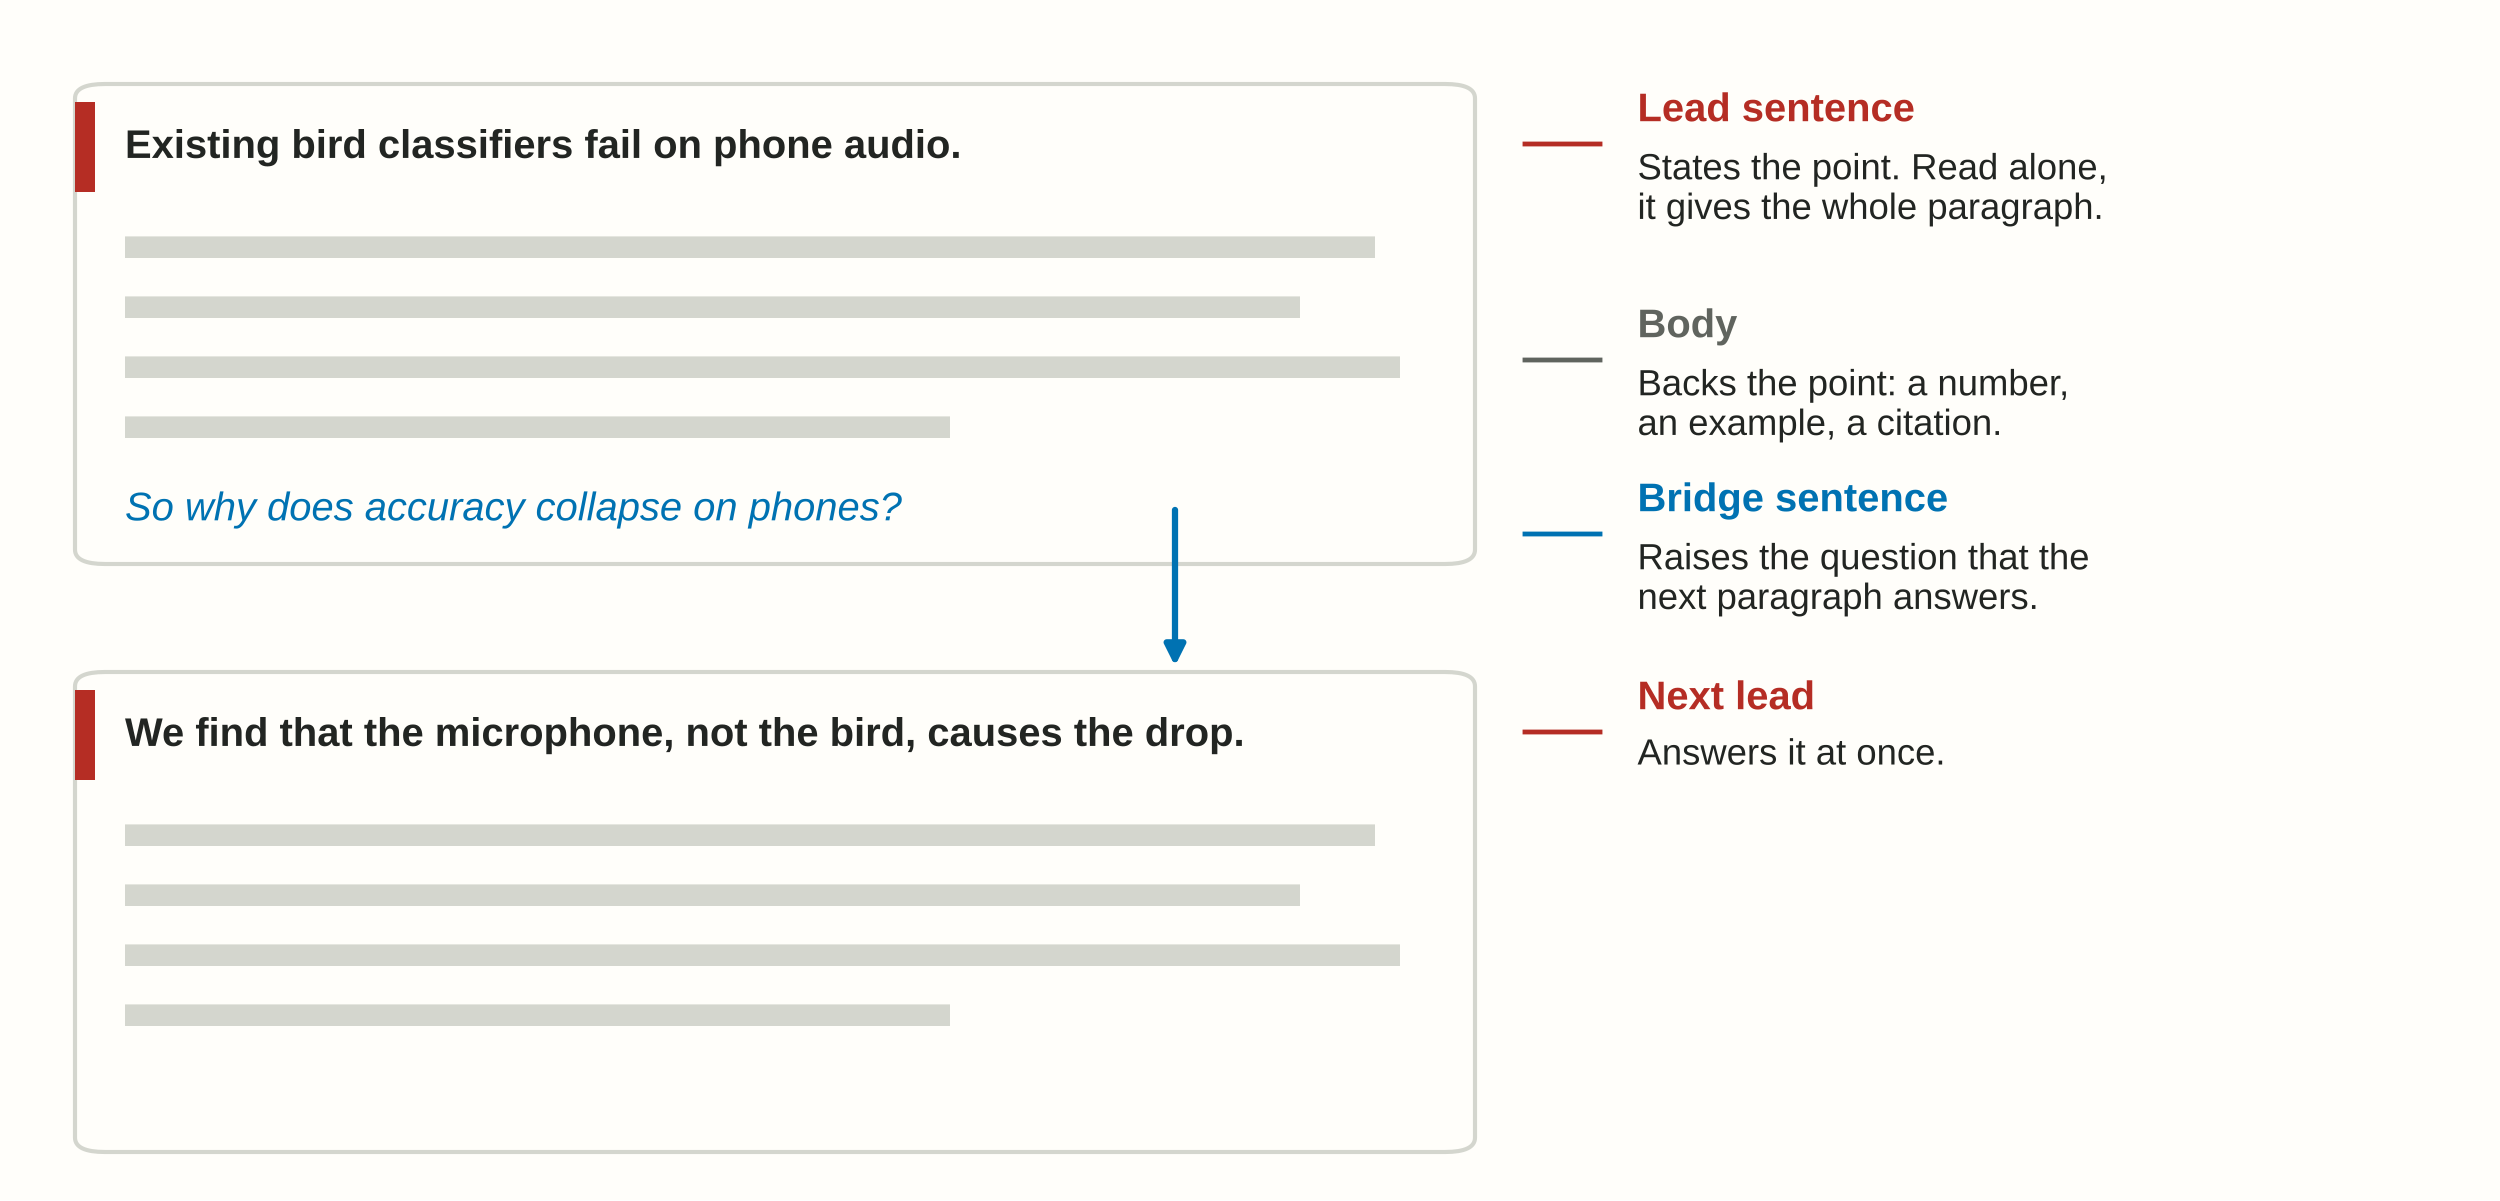
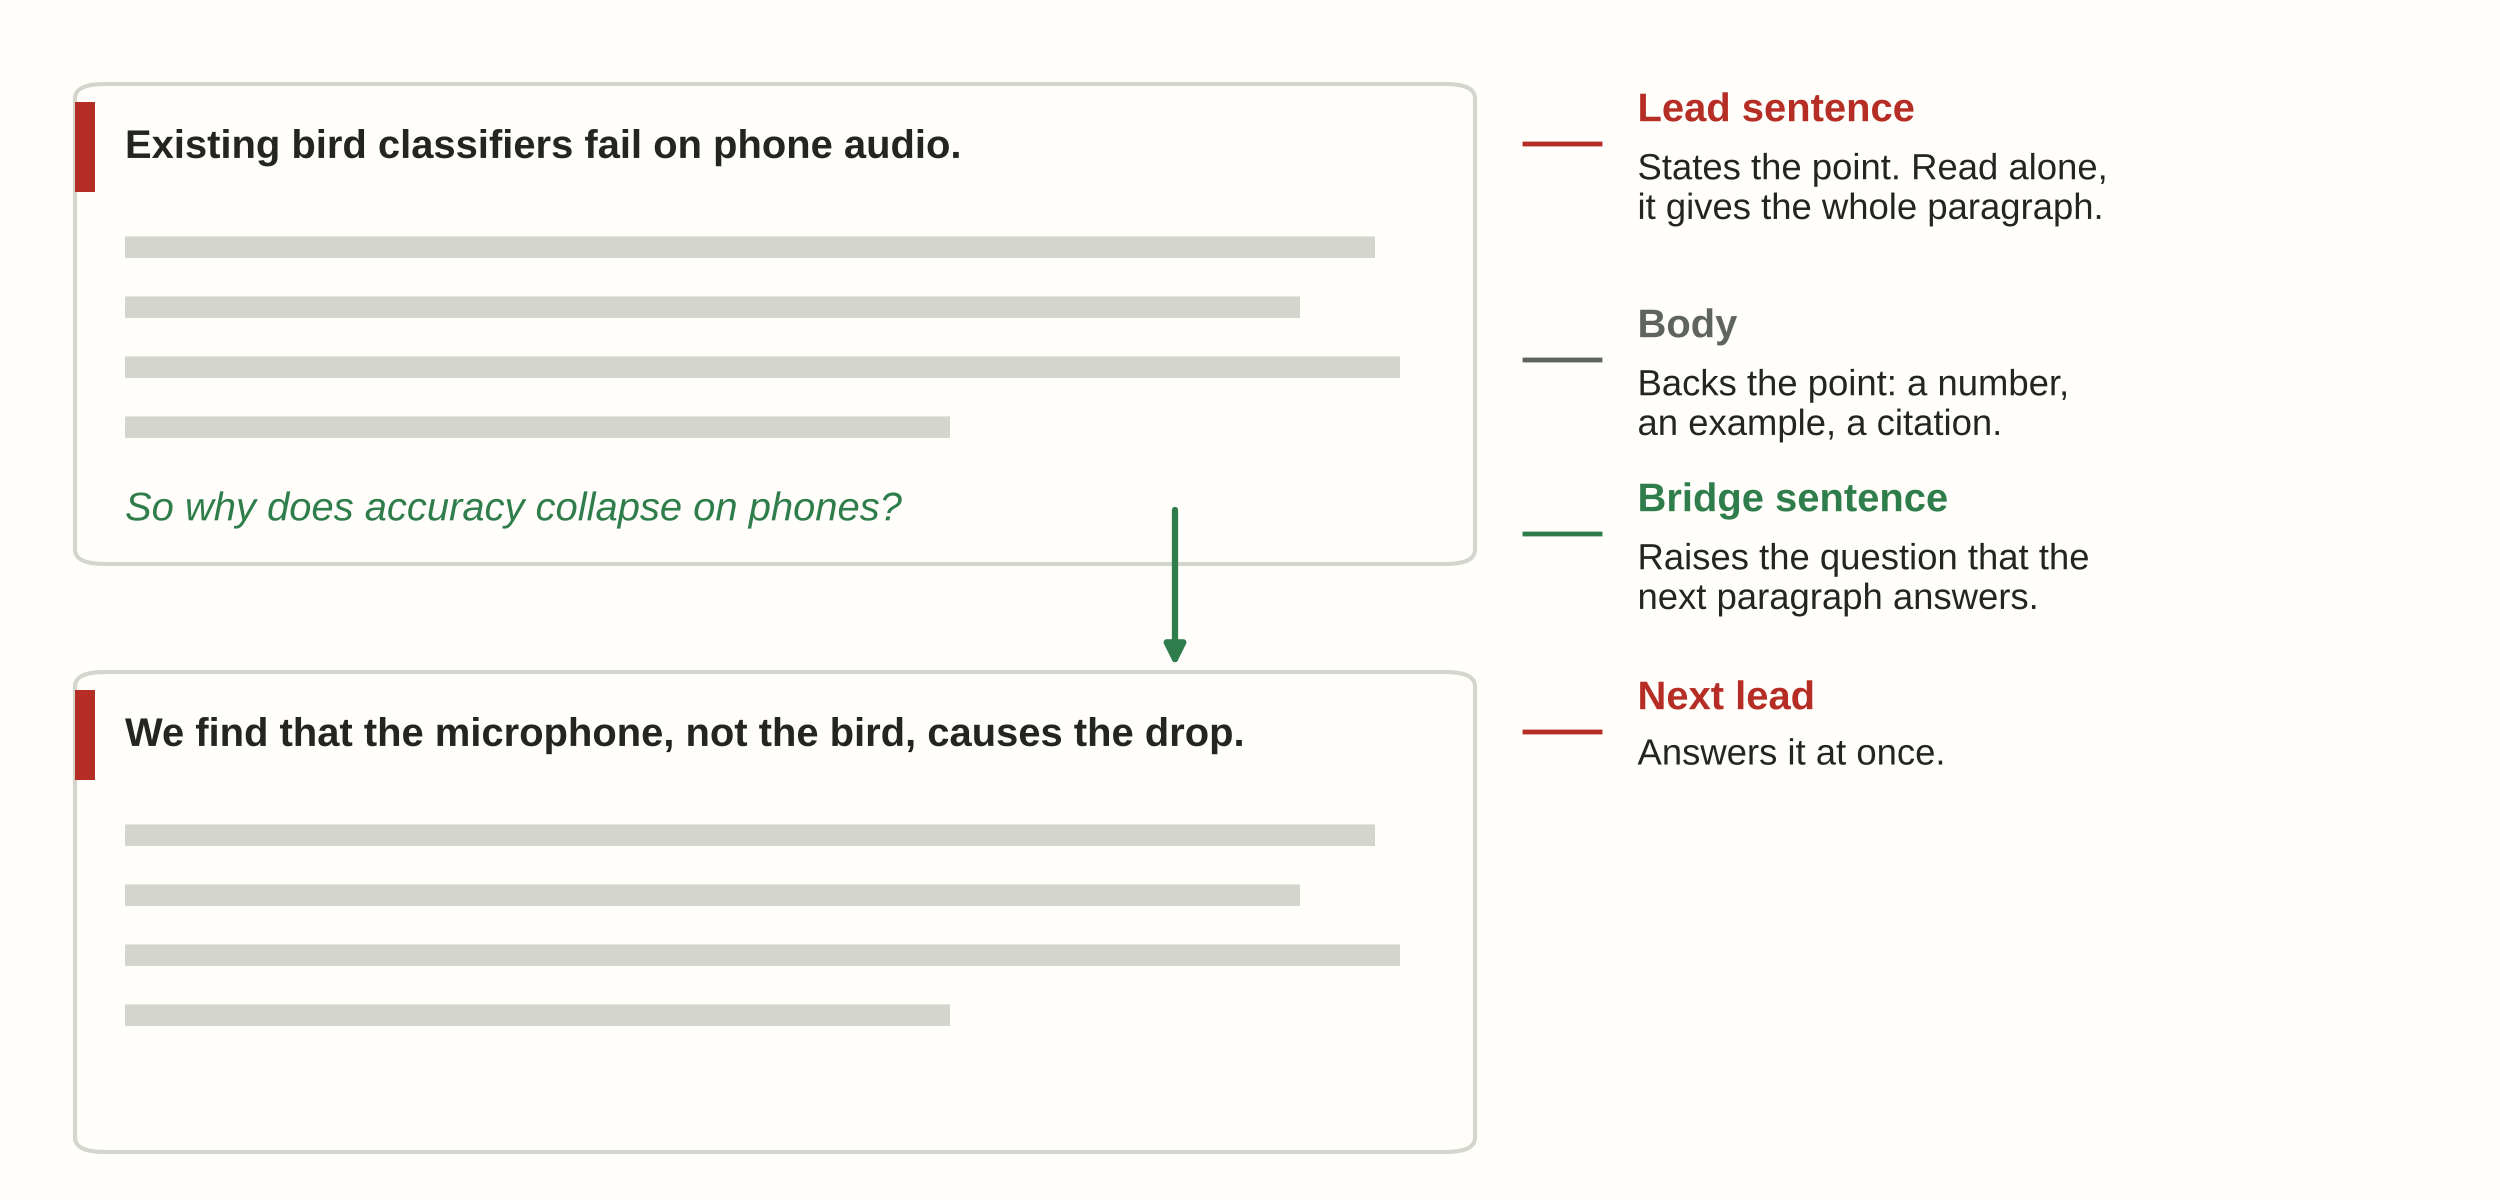
<svg xmlns="http://www.w3.org/2000/svg" width="720pt" height="345.6pt" viewBox="0 0 720 345.6" version="1.1">
  <defs>
    <style type="text/css">*{stroke-linejoin: round; stroke-linecap: butt}</style>
  </defs>
  <g id="figure_1">
    <g id="patch_1">
      <path d="M 0 345.6  L 720 345.6  L 720 0  L 0 0  z " style="fill: #fffefa" />
    </g>
    <g id="axes_1">
      <g id="patch_2">
-         <path d="M 30.24 162.432  L 416.16 162.432  Q 424.8 162.432 424.8 158.285  L 424.8 28.339  Q 424.8 24.192 416.16 24.192  L 30.24 24.192  Q 21.6 24.192 21.6 28.339  L 21.6 158.285  Q 21.6 162.432 30.24 162.432  z " clip-path="url(#p936b041f6a)" style="fill: #fffefa; stroke: #d4d6ce; stroke-width: 1.2; stroke-linejoin: miter" />
+         <path d="M 30.24 162.432  L 416.16 162.432  Q 424.8 162.432 424.8 158.285  L 424.8 28.339  Q 424.8 24.192 416.16 24.192  L 30.24 24.192  Q 21.6 24.192 21.6 28.339  L 21.6 158.285  Q 21.6 162.432 30.24 162.432  z " clip-path="url(#p6e8f4abd0a)" style="fill: #fffefa; stroke: #d4d6ce; stroke-width: 1.2; stroke-linejoin: miter" />
      </g>
      <g id="patch_3">
-         <path d="M 21.6 55.296  L 27.36 55.296  L 27.36 29.376  L 21.6 29.376  z " clip-path="url(#p936b041f6a)" style="fill: #b52d24" />
+         <path d="M 21.6 55.296  L 27.36 55.296  L 27.36 29.376  L 21.6 29.376  z " clip-path="url(#p6e8f4abd0a)" style="fill: #b52d24" />
      </g>
      <g id="patch_4">
-         <path d="M 36 74.304  L 396 74.304  L 396 68.083  L 36 68.083  z " clip-path="url(#p936b041f6a)" style="fill: #d4d6ce" />
+         <path d="M 36 74.304  L 396 74.304  L 396 68.083  L 36 68.083  z " clip-path="url(#p6e8f4abd0a)" style="fill: #d4d6ce" />
      </g>
      <g id="patch_5">
-         <path d="M 36 91.584  L 374.4 91.584  L 374.4 85.363  L 36 85.363  z " clip-path="url(#p936b041f6a)" style="fill: #d4d6ce" />
+         <path d="M 36 91.584  L 374.4 91.584  L 374.4 85.363  L 36 85.363  z " clip-path="url(#p6e8f4abd0a)" style="fill: #d4d6ce" />
      </g>
      <g id="patch_6">
-         <path d="M 36 108.864  L 403.2 108.864  L 403.2 102.643  L 36 102.643  z " clip-path="url(#p936b041f6a)" style="fill: #d4d6ce" />
+         <path d="M 36 108.864  L 403.2 108.864  L 403.2 102.643  L 36 102.643  z " clip-path="url(#p6e8f4abd0a)" style="fill: #d4d6ce" />
      </g>
      <g id="patch_7">
-         <path d="M 36 126.144  L 273.6 126.144  L 273.6 119.923  L 36 119.923  z " clip-path="url(#p936b041f6a)" style="fill: #d4d6ce" />
+         <path d="M 36 126.144  L 273.6 126.144  L 273.6 119.923  L 36 119.923  z " clip-path="url(#p6e8f4abd0a)" style="fill: #d4d6ce" />
      </g>
      <g id="patch_8">
-         <path d="M 30.24 331.776  L 416.16 331.776  Q 424.8 331.776 424.8 327.629  L 424.8 197.683  Q 424.8 193.536 416.16 193.536  L 30.24 193.536  Q 21.6 193.536 21.6 197.683  L 21.6 327.629  Q 21.6 331.776 30.24 331.776  z " clip-path="url(#p936b041f6a)" style="fill: #fffefa; stroke: #d4d6ce; stroke-width: 1.2; stroke-linejoin: miter" />
+         <path d="M 30.24 331.776  L 416.16 331.776  Q 424.8 331.776 424.8 327.629  L 424.8 197.683  Q 424.8 193.536 416.16 193.536  L 30.24 193.536  Q 21.6 193.536 21.6 197.683  L 21.6 327.629  Q 21.6 331.776 30.24 331.776  z " clip-path="url(#p6e8f4abd0a)" style="fill: #fffefa; stroke: #d4d6ce; stroke-width: 1.2; stroke-linejoin: miter" />
      </g>
      <g id="patch_9">
-         <path d="M 21.6 224.64  L 27.36 224.64  L 27.36 198.72  L 21.6 198.72  z " clip-path="url(#p936b041f6a)" style="fill: #b52d24" />
+         <path d="M 21.6 224.64  L 27.36 224.64  L 27.36 198.72  L 21.6 198.72  z " clip-path="url(#p6e8f4abd0a)" style="fill: #b52d24" />
      </g>
      <g id="patch_10">
-         <path d="M 36 243.648  L 396 243.648  L 396 237.427  L 36 237.427  z " clip-path="url(#p936b041f6a)" style="fill: #d4d6ce" />
+         <path d="M 36 243.648  L 396 243.648  L 396 237.427  L 36 237.427  z " clip-path="url(#p6e8f4abd0a)" style="fill: #d4d6ce" />
      </g>
      <g id="patch_11">
-         <path d="M 36 260.928  L 374.4 260.928  L 374.4 254.707  L 36 254.707  z " clip-path="url(#p936b041f6a)" style="fill: #d4d6ce" />
+         <path d="M 36 260.928  L 374.4 260.928  L 374.4 254.707  L 36 254.707  z " clip-path="url(#p6e8f4abd0a)" style="fill: #d4d6ce" />
      </g>
      <g id="patch_12">
-         <path d="M 36 278.208  L 403.2 278.208  L 403.2 271.987  L 36 271.987  z " clip-path="url(#p936b041f6a)" style="fill: #d4d6ce" />
+         <path d="M 36 278.208  L 403.2 278.208  L 403.2 271.987  L 36 271.987  z " clip-path="url(#p6e8f4abd0a)" style="fill: #d4d6ce" />
      </g>
      <g id="patch_13">
-         <path d="M 36 295.488  L 273.6 295.488  L 273.6 289.267  L 36 289.267  z " clip-path="url(#p936b041f6a)" style="fill: #d4d6ce" />
+         <path d="M 36 295.488  L 273.6 295.488  L 273.6 289.267  L 36 289.267  z " clip-path="url(#p6e8f4abd0a)" style="fill: #d4d6ce" />
      </g>
      <g id="patch_14">
-         <path d="M 338.4 146.88  Q 338.4 169.344 338.4 189.796  " clip-path="url(#p936b041f6a)" style="fill: none; stroke: #0072b2; stroke-width: 1.8; stroke-linecap: round" />
-         <path d="M 340.8 184.996  L 338.4 189.796  L 336 184.996  z " clip-path="url(#p936b041f6a)" style="fill: #0072b2; stroke: #0072b2; stroke-width: 1.8; stroke-linecap: round" />
+         <path d="M 338.4 146.88  Q 338.4 169.344 338.4 189.796  " clip-path="url(#p6e8f4abd0a)" style="fill: none; stroke: #2f7d4a; stroke-width: 1.8; stroke-linecap: round" />
+         <path d="M 340.8 184.996  L 338.4 189.796  L 336 184.996  z " clip-path="url(#p6e8f4abd0a)" style="fill: #2f7d4a; stroke: #2f7d4a; stroke-width: 1.8; stroke-linecap: round" />
      </g>
      <g id="line2d_1">
-         <path d="M 439.2 41.472  L 460.8 41.472  " clip-path="url(#p936b041f6a)" style="fill: none; stroke: #b52d24; stroke-width: 1.4; stroke-linecap: square" />
+         <path d="M 439.2 41.472  L 460.8 41.472  " clip-path="url(#p6e8f4abd0a)" style="fill: none; stroke: #b52d24; stroke-width: 1.4; stroke-linecap: square" />
      </g>
      <g id="line2d_2">
-         <path d="M 439.2 103.68  L 460.8 103.68  " clip-path="url(#p936b041f6a)" style="fill: none; stroke: #60645e; stroke-width: 1.4; stroke-linecap: square" />
+         <path d="M 439.2 103.68  L 460.8 103.68  " clip-path="url(#p6e8f4abd0a)" style="fill: none; stroke: #60645e; stroke-width: 1.4; stroke-linecap: square" />
      </g>
      <g id="line2d_3">
-         <path d="M 439.2 153.792  L 460.8 153.792  " clip-path="url(#p936b041f6a)" style="fill: none; stroke: #0072b2; stroke-width: 1.4; stroke-linecap: square" />
+         <path d="M 439.2 153.792  L 460.8 153.792  " clip-path="url(#p6e8f4abd0a)" style="fill: none; stroke: #2f7d4a; stroke-width: 1.4; stroke-linecap: square" />
      </g>
      <g id="line2d_4">
-         <path d="M 439.2 210.816  L 460.8 210.816  " clip-path="url(#p936b041f6a)" style="fill: none; stroke: #b52d24; stroke-width: 1.4; stroke-linecap: square" />
+         <path d="M 439.2 210.816  L 460.8 210.816  " clip-path="url(#p6e8f4abd0a)" style="fill: none; stroke: #b52d24; stroke-width: 1.4; stroke-linecap: square" />
      </g>
      <g id="text_1">
        <text style="font-weight: 700; font-size: 11.5px; font-family: 'Arial', 'Helvetica', 'DejaVu Sans'; text-anchor: start; fill: #222522" x="36" y="45.485" transform="rotate(-0 36 45.48476)">Existing bird classifiers fail on phone audio.</text>
      </g>
      <g id="text_2">
-         <text style="font-style: italic; font-size: 11.5px; font-family: 'Arial', 'Helvetica', 'DejaVu Sans'; text-anchor: start; fill: #0072b2" x="36" y="149.856" transform="rotate(-0 36 149.856)">So why does accuracy collapse on phones?</text>
+         <text style="font-style: italic; font-size: 11.5px; font-family: 'Arial', 'Helvetica', 'DejaVu Sans'; text-anchor: start; fill: #2f7d4a" x="36" y="149.856" transform="rotate(-0 36 149.856)">So why does accuracy collapse on phones?</text>
      </g>
      <g id="text_3">
        <text style="font-weight: 700; font-size: 11.5px; font-family: 'Arial', 'Helvetica', 'DejaVu Sans'; text-anchor: start; fill: #222522" x="36" y="214.829" transform="rotate(-0 36 214.8289)">We find that the microphone, not the bird, causes the drop.</text>
      </g>
      <g id="text_4">
        <text style="font-weight: 700; font-size: 11.5px; font-family: 'Arial', 'Helvetica', 'DejaVu Sans'; text-anchor: start; fill: #b52d24" x="471.6" y="34.905" transform="rotate(-0 471.6 34.90463)">Lead sentence</text>
      </g>
      <g id="text_5">
        <text style="font-size: 10.5px; font-family: 'Arial', 'Helvetica', 'DejaVu Sans'; fill: #222522" transform="translate(471.6 51.63127)">States the point. Read alone,</text>
        <text style="font-size: 10.5px; font-family: 'Arial', 'Helvetica', 'DejaVu Sans'; fill: #222522" transform="translate(471.6 63.05925)">it gives the whole paragraph.</text>
      </g>
      <g id="text_6">
        <text style="font-weight: 700; font-size: 11.5px; font-family: 'Arial', 'Helvetica', 'DejaVu Sans'; text-anchor: start; fill: #60645e" x="471.6" y="97.112" transform="rotate(-0 471.6 97.11241)">Body</text>
      </g>
      <g id="text_7">
        <text style="font-size: 10.5px; font-family: 'Arial', 'Helvetica', 'DejaVu Sans'; fill: #222522" transform="translate(471.6 113.8393)">Backs the point: a number,</text>
        <text style="font-size: 10.5px; font-family: 'Arial', 'Helvetica', 'DejaVu Sans'; fill: #222522" transform="translate(471.6 125.2673)">an example, a citation.</text>
      </g>
      <g id="text_8">
-         <text style="font-weight: 700; font-size: 11.5px; font-family: 'Arial', 'Helvetica', 'DejaVu Sans'; text-anchor: start; fill: #0072b2" x="471.6" y="147.224" transform="rotate(-0 471.6 147.2244)">Bridge sentence</text>
+         <text style="font-weight: 700; font-size: 11.5px; font-family: 'Arial', 'Helvetica', 'DejaVu Sans'; text-anchor: start; fill: #2f7d4a" x="471.6" y="147.224" transform="rotate(-0 471.6 147.2244)">Bridge sentence</text>
      </g>
      <g id="text_9">
        <text style="font-size: 10.5px; font-family: 'Arial', 'Helvetica', 'DejaVu Sans'; fill: #222522" transform="translate(471.6 163.9513)">Raises the question that the</text>
        <text style="font-size: 10.5px; font-family: 'Arial', 'Helvetica', 'DejaVu Sans'; fill: #222522" transform="translate(471.6 175.3793)">next paragraph answers.</text>
      </g>
      <g id="text_10">
        <text style="font-weight: 700; font-size: 11.5px; font-family: 'Arial', 'Helvetica', 'DejaVu Sans'; text-anchor: start; fill: #b52d24" x="471.6" y="204.249" transform="rotate(-0 471.6 204.2486)">Next lead</text>
      </g>
      <g id="text_11">
        <text style="font-size: 10.5px; font-family: 'Arial', 'Helvetica', 'DejaVu Sans'; text-anchor: start; fill: #222522" x="471.6" y="220.188" transform="rotate(-0 471.6 220.1883)">Answers it at once.</text>
      </g>
    </g>
  </g>
  <defs>
-     <clipPath id="p936b041f6a">
+     <clipPath id="p6e8f4abd0a">
      <rect x="0" y="0" width="720" height="345.6" />
    </clipPath>
  </defs>
</svg>
